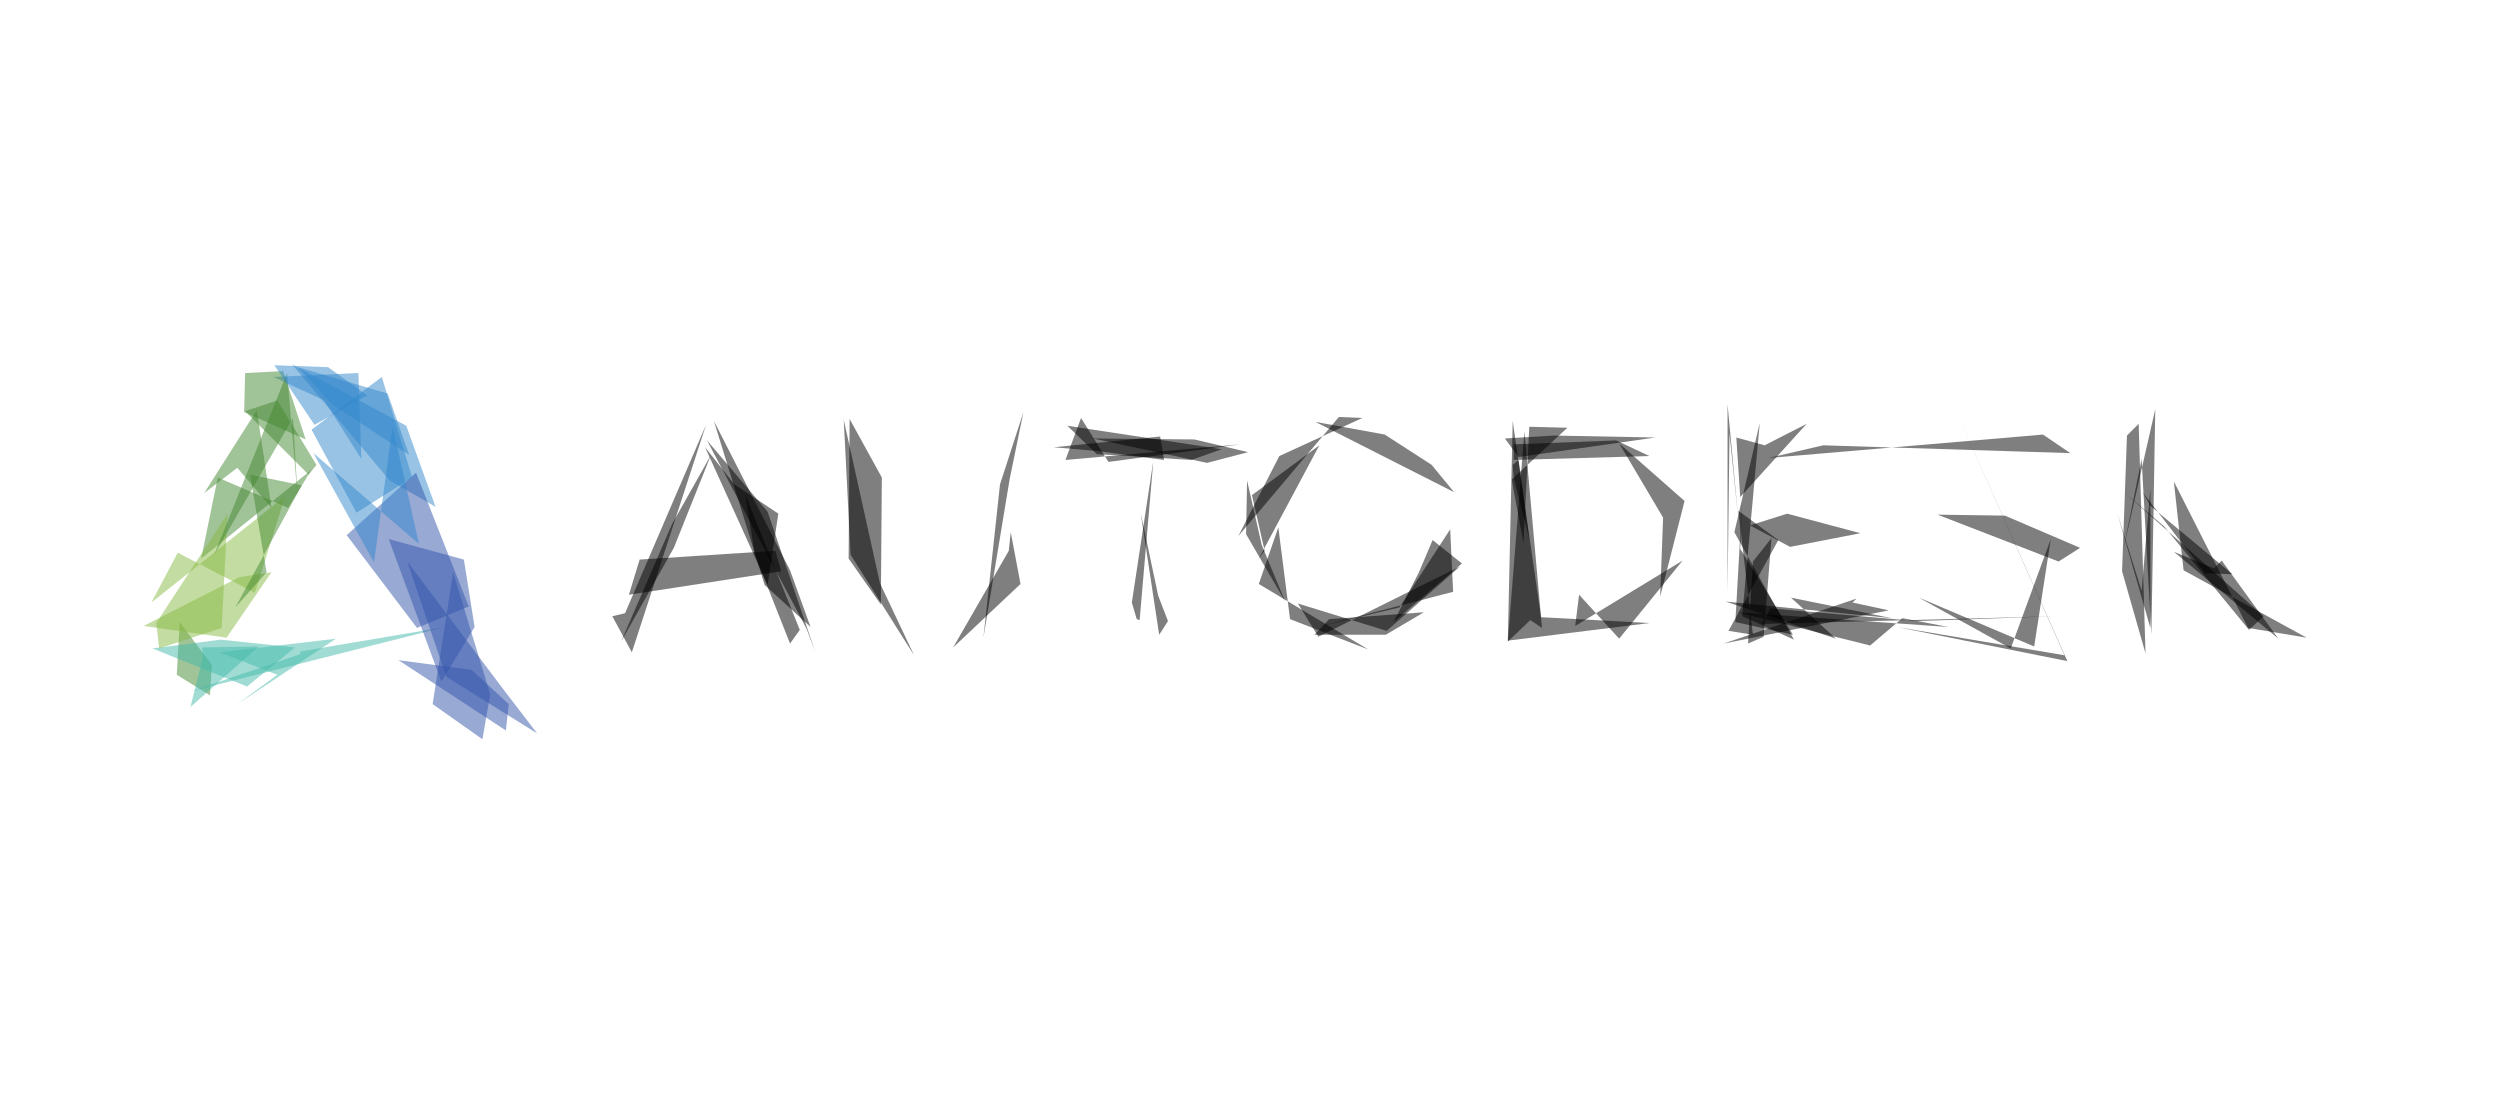
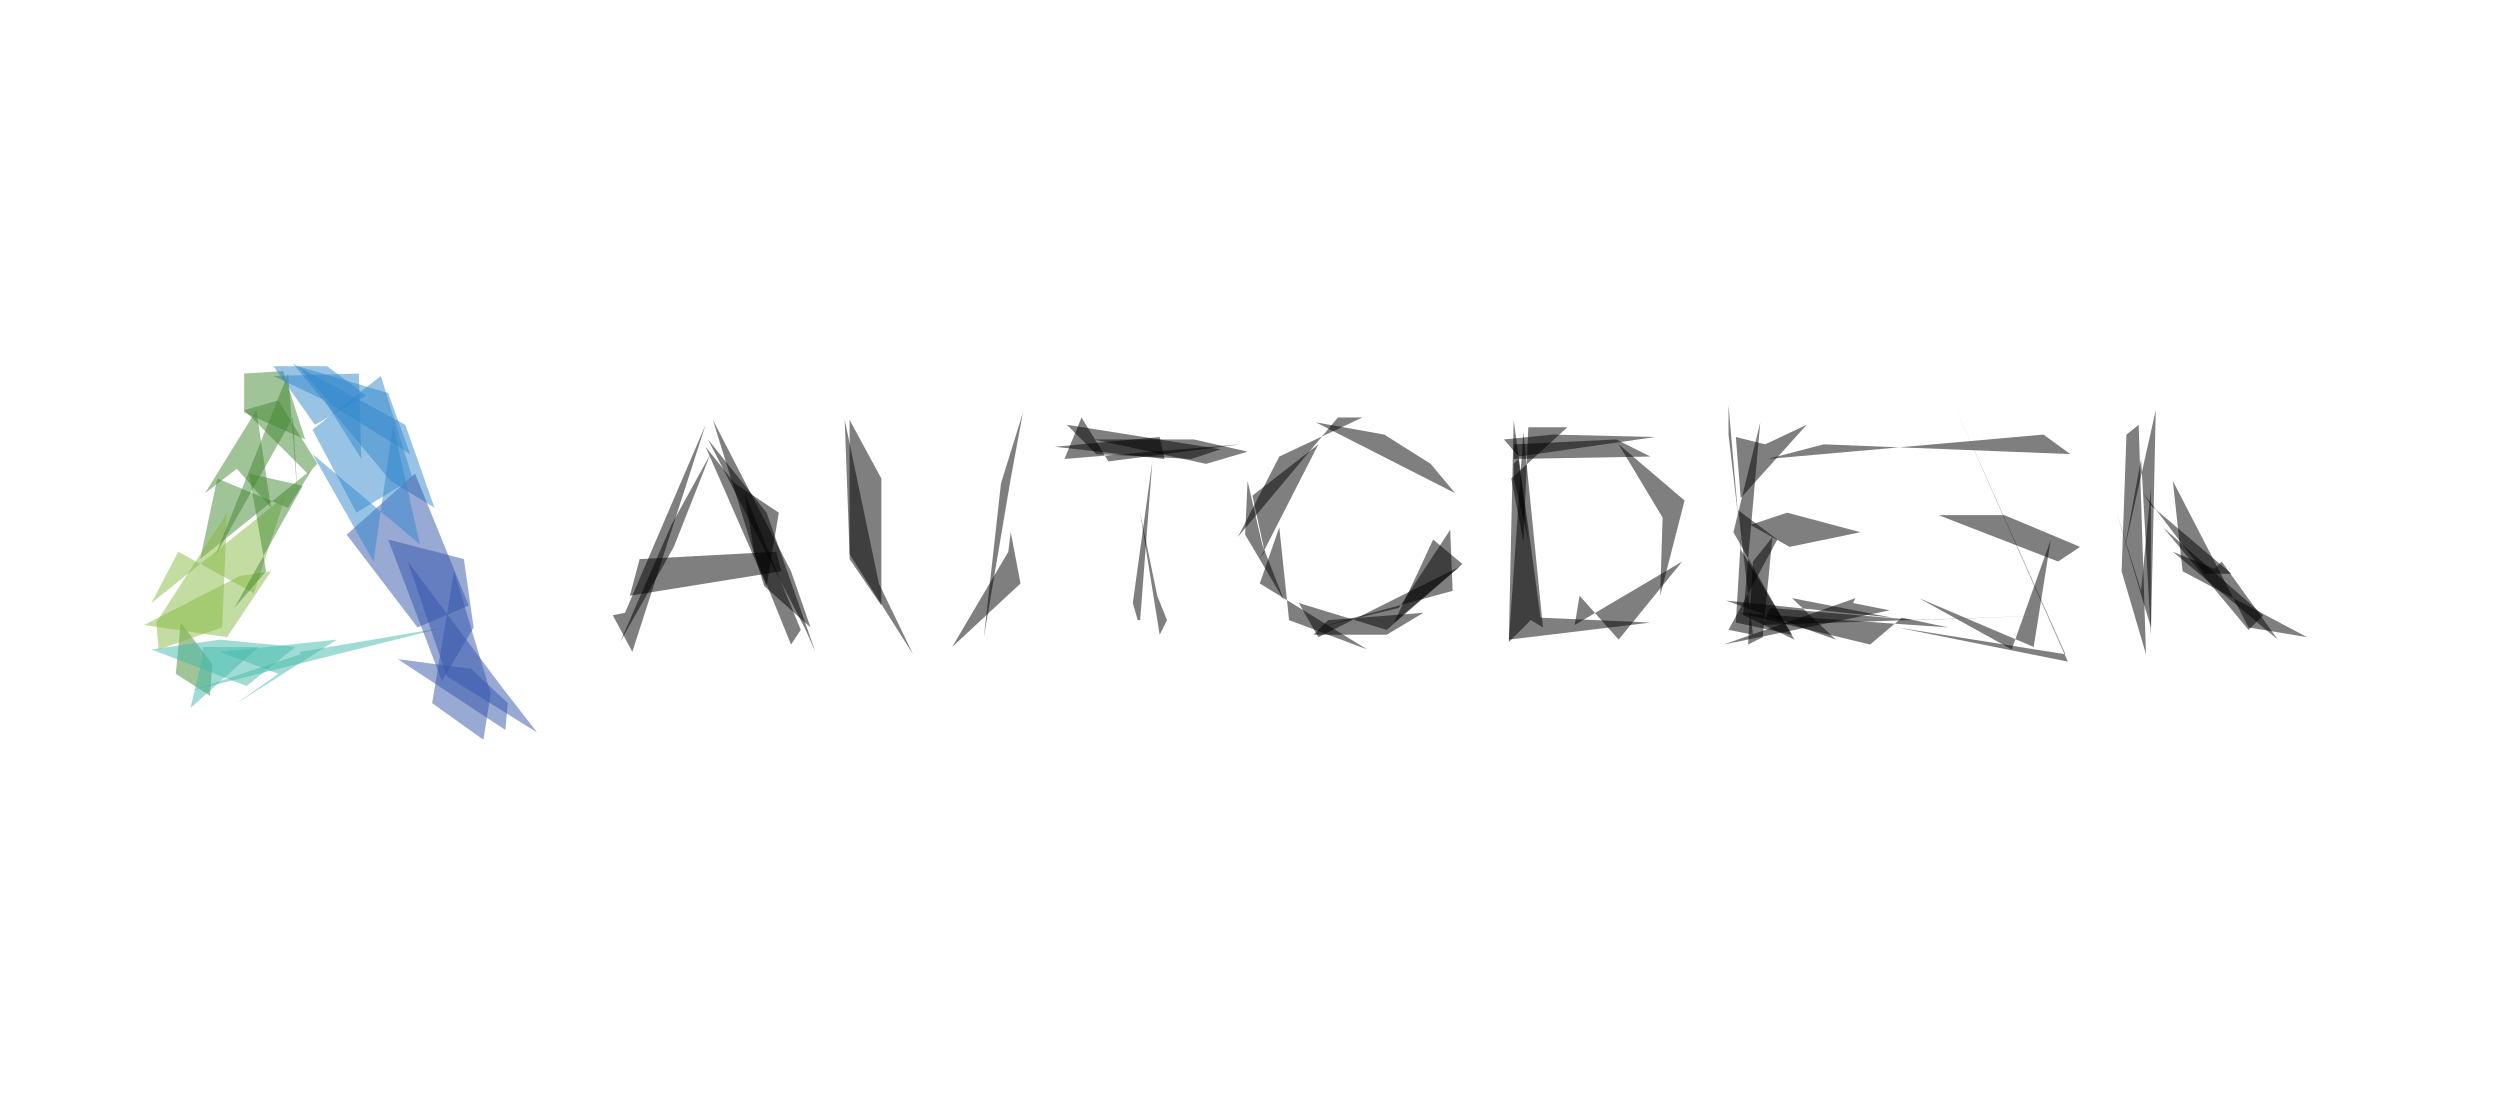
<svg xmlns="http://www.w3.org/2000/svg" version="1.1" viewBox="0 0 1024 448" width="1024" height="448">
  <g fill-opacity=".5">
-     <path d="M890.4 197.2l30.4 60 24 4-50.4-27.6m-576.8-8l2.4 8.4-62.4 9.6 4.4-14.4m324.4-38.8l9.2 11.2-56.8-28.8 28.4 5.2m96 83.6l-16.4-18-1.6 12.8 44-26.8m22-50.4l11.6 3.2 17.2-8.8-27.2 30m-117.6 38.8l-1.2-25.6-20.8 32-33.6 8m239.6-3.6L766 264.4l-54.4-13.6 86.4 6m-303.6-67.2l-46.8-10 41.6.4 22 5.2" />
-     <path fill="#38C" d="M159.6 196.8l18.8 10.8-12-33.2-46.8-25.2" />
-     <path fill="#35A" d="M142 219.2l28.4-25.6 21.6 54.8-21.2 8.8" />
-     <path d="M488 188.4l-38.8-2.4-12-11.6 63.2 9.6m-249.6 68.4l8 14.8 30.4-93.2-33.2 77.2m460.8-36l15.2-4.8 30 8-28.8 5.6" />
-     <path d="M718 260l-10-1.6 20.4-37.2-16.4-12m134.8 61.6l-47.2-106 46 103.6-68.8-11.6m-476-58.4l-12-15.2 25.6 56.4 4.4-29.2m300.8-38l-2 90 58-7.2-44.4-2.4" />
-     <path fill="#483" d="M73.6 254.8l-1.2 21.6 13.6 8.4.8-12.4" />
-     <path d="M921.2 258l-34.8-42.4-16.4-14 57.2 50.8M334 267.2l-19.6-57.6-24.8-29.2 40.8 77.2M681.2 212l-18-30.4 26.8 23.6-10 39.2" />
-     <path fill="#38C" d="M158.8 161.2l8.8 25.2-31.6-20.8-14-15.2" />
-     <path d="M616.4 179.6l20-1.2 41.6.8-56 8" />
-     <path d="M620 182l42-1.6 13.6 6.4-55.6 1.6" />
-     <path fill="#483" d="M100.4 168.4l26 26 3.2-4-16-26.4" />
-     <path d="M720.8 173.2l-7.2 79.2 21.2 9.6-24.4-44" />
-     <path fill="#4BA" d="M62.4 265.6l38.8 15.6 19.6-16-30.4-3.2" />
-     <path fill="#35A" d="M185.6 234.4l15.2 50-3.2 18.4-20.4-14.4" />
-     <path d="M327.6 258l-4 5.6-14.4-36.4-4-24.8" />
-     <path fill="#38C" d="M127.6 176l18.4 34 22.8-14.4-12.4-41.2" />
-     <path d="M869.2 234l9.6 33.6-2.8-94-4.8 4.8" />
-     <path fill="#483" d="M89.2 195.6l-6.8 33.2 45.2-36.4L118 208" />
-     <path d="M463.6 246.8l2 6.8 1.2.4 5.6-65.2" />
-     <path fill="#8B4" d="M58.8 256.4l34 4.8 18.4-26.8-13.2 2" />
-     <path d="M523.6 216l4.8 37.6 32 12.4-44.8-26.8" />
-     <path fill="#4BA" d="M123.2 266.8l59.2-10L78 283.2l44.8-15.2" />
-     <path d="M508 182l-54 7.2-11.2-18-6.4 17.2m-26.8 10l9.6-29.6-5.6 27.2-10.8 65.2m-28.4 7.2l-26-41.2-2.8-55.2 14.8 66.8" />
-     <path fill="#8B4" d="M64 255.2l29.2-44.8-2.4 46.8-25.6 8.4" />
-     <path fill="#35A" d="M194.4 256.8l-13.6 22.4-21.6-58.4 30.8 8.4" />
-     <path fill="#35A" d="M163.2 270.4l44 28.8 1.2-10.8-15.2-14" />
-     <path d="M852 224.4l-8.8 5.6-49.6-19.2 27.6.4" />
-     <path fill="#483" d="M122 204.8l-4.4-52-30 74.8 32.4-56.4" />
-     <path d="M706 263.6l54.4-18.4-1.6 1.6 14.8 3.2m159.6 11.6l-23.2-32-3.2 3.2-16.4-6.8M348 171.6l13.2 24-.4 52-13.2-18.8m276.8-52l7.2 80.4-4.8-3.2-9.2 8.8m265.2-95.2l-13.2 58 7.6-37.6 4 72" />
-     <path d="M718 230l-2 33.6 6.4-2.8 3.2-40.4" />
-     <path fill="#35A" d="M205.6 281.6L166.8 230l16 47.2 37.2 23.2" />
-     <path d="M642 175.2l-22.8 21.2 4.8 26 2.4-47.6M474.8 260l-7.6-50 7.2 34 4 10.4" />
-     <path fill="#38C" d="M146.8 152.8L148 188l-15.2-24-20.8-9.6" />
-     <path d="M708.4 177.6l-.8 65.6v-77.6l4.4 46.8" />
-     <path fill="#4BA" d="M97.2 288.4l40.4-26.8-47.6 5.6 23.6 9.2" />
-     <path d="M774.8 253.2l-68-6.8 45.2 15.2-18.4-16.8m-189.2 8.8l38.8-2.8-15.6 9.2h-29.2" />
-     <path fill="#483" d="M116 152l9.2 28-25.2-11.2.4-16" />
-     <path d="M619.6 190.4l2.4-2 4.4 32.4-6.4-25.2m-80 65.2l58-28.8-30 26.4-36.4-11.2" />
-     <path fill="#38C" d="M134.4 150.4l-22-.8 16.4 24.4 21.6-12" />
-     <path fill="#8B4" d="M72.8 226.4L62 246.8l54.8-43.6-12.4 39.6" />
-     <path fill="#483" d="M102.4 194.4l21.2 4.4-27.2 50 12.8-14.4" />
-     <path fill="#483" d="M105.2 168l6 40-14-16.4L83.6 202" />
-     <path fill="#38C" d="M128.4 185.6l43.2 37.2-10.8-48.4-7.6 56" />
-     <path fill="#4BA" d="M106 264.8l-28 24.8 5.2-20.8-.4-3.6" />
-     <path d="M512.8 202.8l27.6-20.4-24.8 46.4 2.4-3.2m267.2 28.8l-60-5.2-3.6 6.4 120-3.2" />
-     <path d="M510.8 196.8l6 26.4 9.6 23.2-16-27.6m370.4-11.6l-3.2-5.6 25.6 33.2 11.2.4" />
-     <path d="M548.4 170.8l-41.2 48.8 16.8-32.8 34-15.6m12.8 83.6l28-24-12-9.6-5.6 13.2m242.4 31.2l16.4-44.8-6.8 44-47.2-20m-75.2 10l2.8-49.6-.8 19.6 21.6 35.2m-480 2.8l21.6-38.4 15.2-38-16 28.4m174.8-30l-18.4-1.6 43.6-4.4 1.6 9.6M877.2 242l-10-32 13.6 47.2V200M418 239.2l-27.6 26 22.8-39.6.8-7.6m422.8-40l-112.4 9.6 22.4-5.2 101.2 3.2m-555.6-13.2l31.2 61.2 8.4 23.2-18.8-17.2" />
+     <path d="M890 197l31 60 24 4-51-27m-576-8l2 8-62 10 4-15m324-39l10 12-57-29 28 5m96 84l-16-18-2 12 44-26m22-51l12 3 17-8-27 30m-118 38l-1-25-21 32-33 8m239-4l-13 11-54-13 86 6m-304-67l-46-10h41l22 5" />
+     <path fill="#38C" d="M160 197l18 11-12-34-46-25" />
+     <path fill="#35A" d="M142 219l28-25 22 54-21 9" />
+     <path d="M488 188l-39-2-12-12 63 10m-249 68l8 15 30-93-33 77m461-36l15-5 30 8-29 6" />
+     <path d="M718 260l-10-2 20-37-16-12m135 62l-47-106 46 103-69-11m-476-59l-12-15 25 57 5-30m301-38l-2 90 58-7-45-2" />
+     <path fill="#483" d="M74 255l-2 21 14 9 1-13" />
+     <path d="M921 258l-35-42-16-14 57 50m-593 15l-20-57-24-30 40 78m351-46l-18-30 27 23-10 39" />
+     <path fill="#38C" d="M159 161l9 25-32-20-14-16" />
+     <path d="M616 180l20-2 42 1-56 8" />
+     <path d="M620 182l42-2 14 7-56 1" />
+     <path fill="#483" d="M100 168l26 26 4-4-16-26" />
+     <path d="M721 173l-7 79 21 10-25-44" />
+     <path fill="#4BA" d="M62 266l39 15 20-16-31-3" />
+     <path fill="#35A" d="M186 234l15 50-3 19-21-15" />
+     <path d="M328 258l-4 6-15-37-4-25" />
+     <path fill="#38C" d="M128 176l18 34 23-14-13-42" />
+     <path d="M869 234l10 34-3-94-5 4" />
+     <path fill="#483" d="M89 196l-7 33 46-37-10 16" />
+     <path d="M464 247l2 7h1l5-65" />
+     <path fill="#8B4" d="M59 256l34 5 18-27-13 2" />
+     <path d="M524 216l4 38 32 12-44-27" />
+     <path fill="#4BA" d="M123 267l59-10-104 26 45-15" />
+     <path d="M508 182l-54 7-11-18-7 17m-26 10l9-29-5 27-11 65m-29 7l-26-41-2-55 14 67" />
+     <path fill="#8B4" d="M64 255l29-45-2 47-26 9" />
+     <path fill="#35A" d="M194 257l-13 22-22-58 31 8" />
+     <path fill="#35A" d="M163 270l44 29 1-11-15-14" />
+     <path d="M852 224l-9 6-49-19h27" />
+     <path fill="#483" d="M122 205l-4-52-30 75 32-57" />
+     <path d="M706 264l54-19-1 2 15 3m159 12l-23-32-3 3-17-7m-542-54l13 24v52l-13-19m276-52l8 80-5-3-9 9m265-95l-13 58 7-38 4 72" />
+     <path d="M718 230l-2 34 6-3 4-41" />
+     <path fill="#35A" d="M206 282l-39-52 16 47 37 23" />
+     <path d="M642 175l-23 21 5 26 2-47m-151 85l-8-50 7 34 4 10" />
+     <path fill="#38C" d="M147 153l1 35-15-24-21-10" />
+     <path d="M708 178v65-77l4 46" />
+     <path fill="#4BA" d="M97 288l41-26-48 5 24 9" />
+     <path d="M775 253l-68-7 45 16-18-17m-190 9l39-3-15 9h-30" />
+     <path fill="#483" d="M116 152l9 28-25-11v-16" />
+     <path d="M620 190l2-2 4 33-6-25m-80 65l58-29-30 26-36-11" />
+     <path fill="#38C" d="M134 150h-22l17 24 21-12" />
+     <path fill="#8B4" d="M73 226l-11 21 55-44-13 40" />
+     <path fill="#483" d="M102 194l22 5-28 50 13-15" />
+     <path fill="#483" d="M105 168l6 40-14-16-13 10" />
+     <path fill="#38C" d="M128 186l44 37-11-49-8 56" />
+     <path fill="#4BA" d="M106 265l-28 25 5-21v-4" />
+     <path d="M513 203l27-21-24 47 2-3m267 28l-60-5-3 7 120-4" />
+     <path d="M511 197l6 26 9 23-16-27m371-12l-3-5 25 33h11" />
+     <path d="M548 171l-41 49 17-33 34-16m13 84l28-24-12-10-6 13m243 32l16-45-7 44-47-20m-75 10l3-50-1 20 21 35m-480 3l22-39 15-38-16 29m175-30l-18-2 43-4 2 9m400 54l-10-32 14 47v-57m-463 39l-28 26 23-39 1-8m423-40l-113 10 23-6 101 4m-556-14l32 62 8 23-19-17" />
  </g>
</svg>
